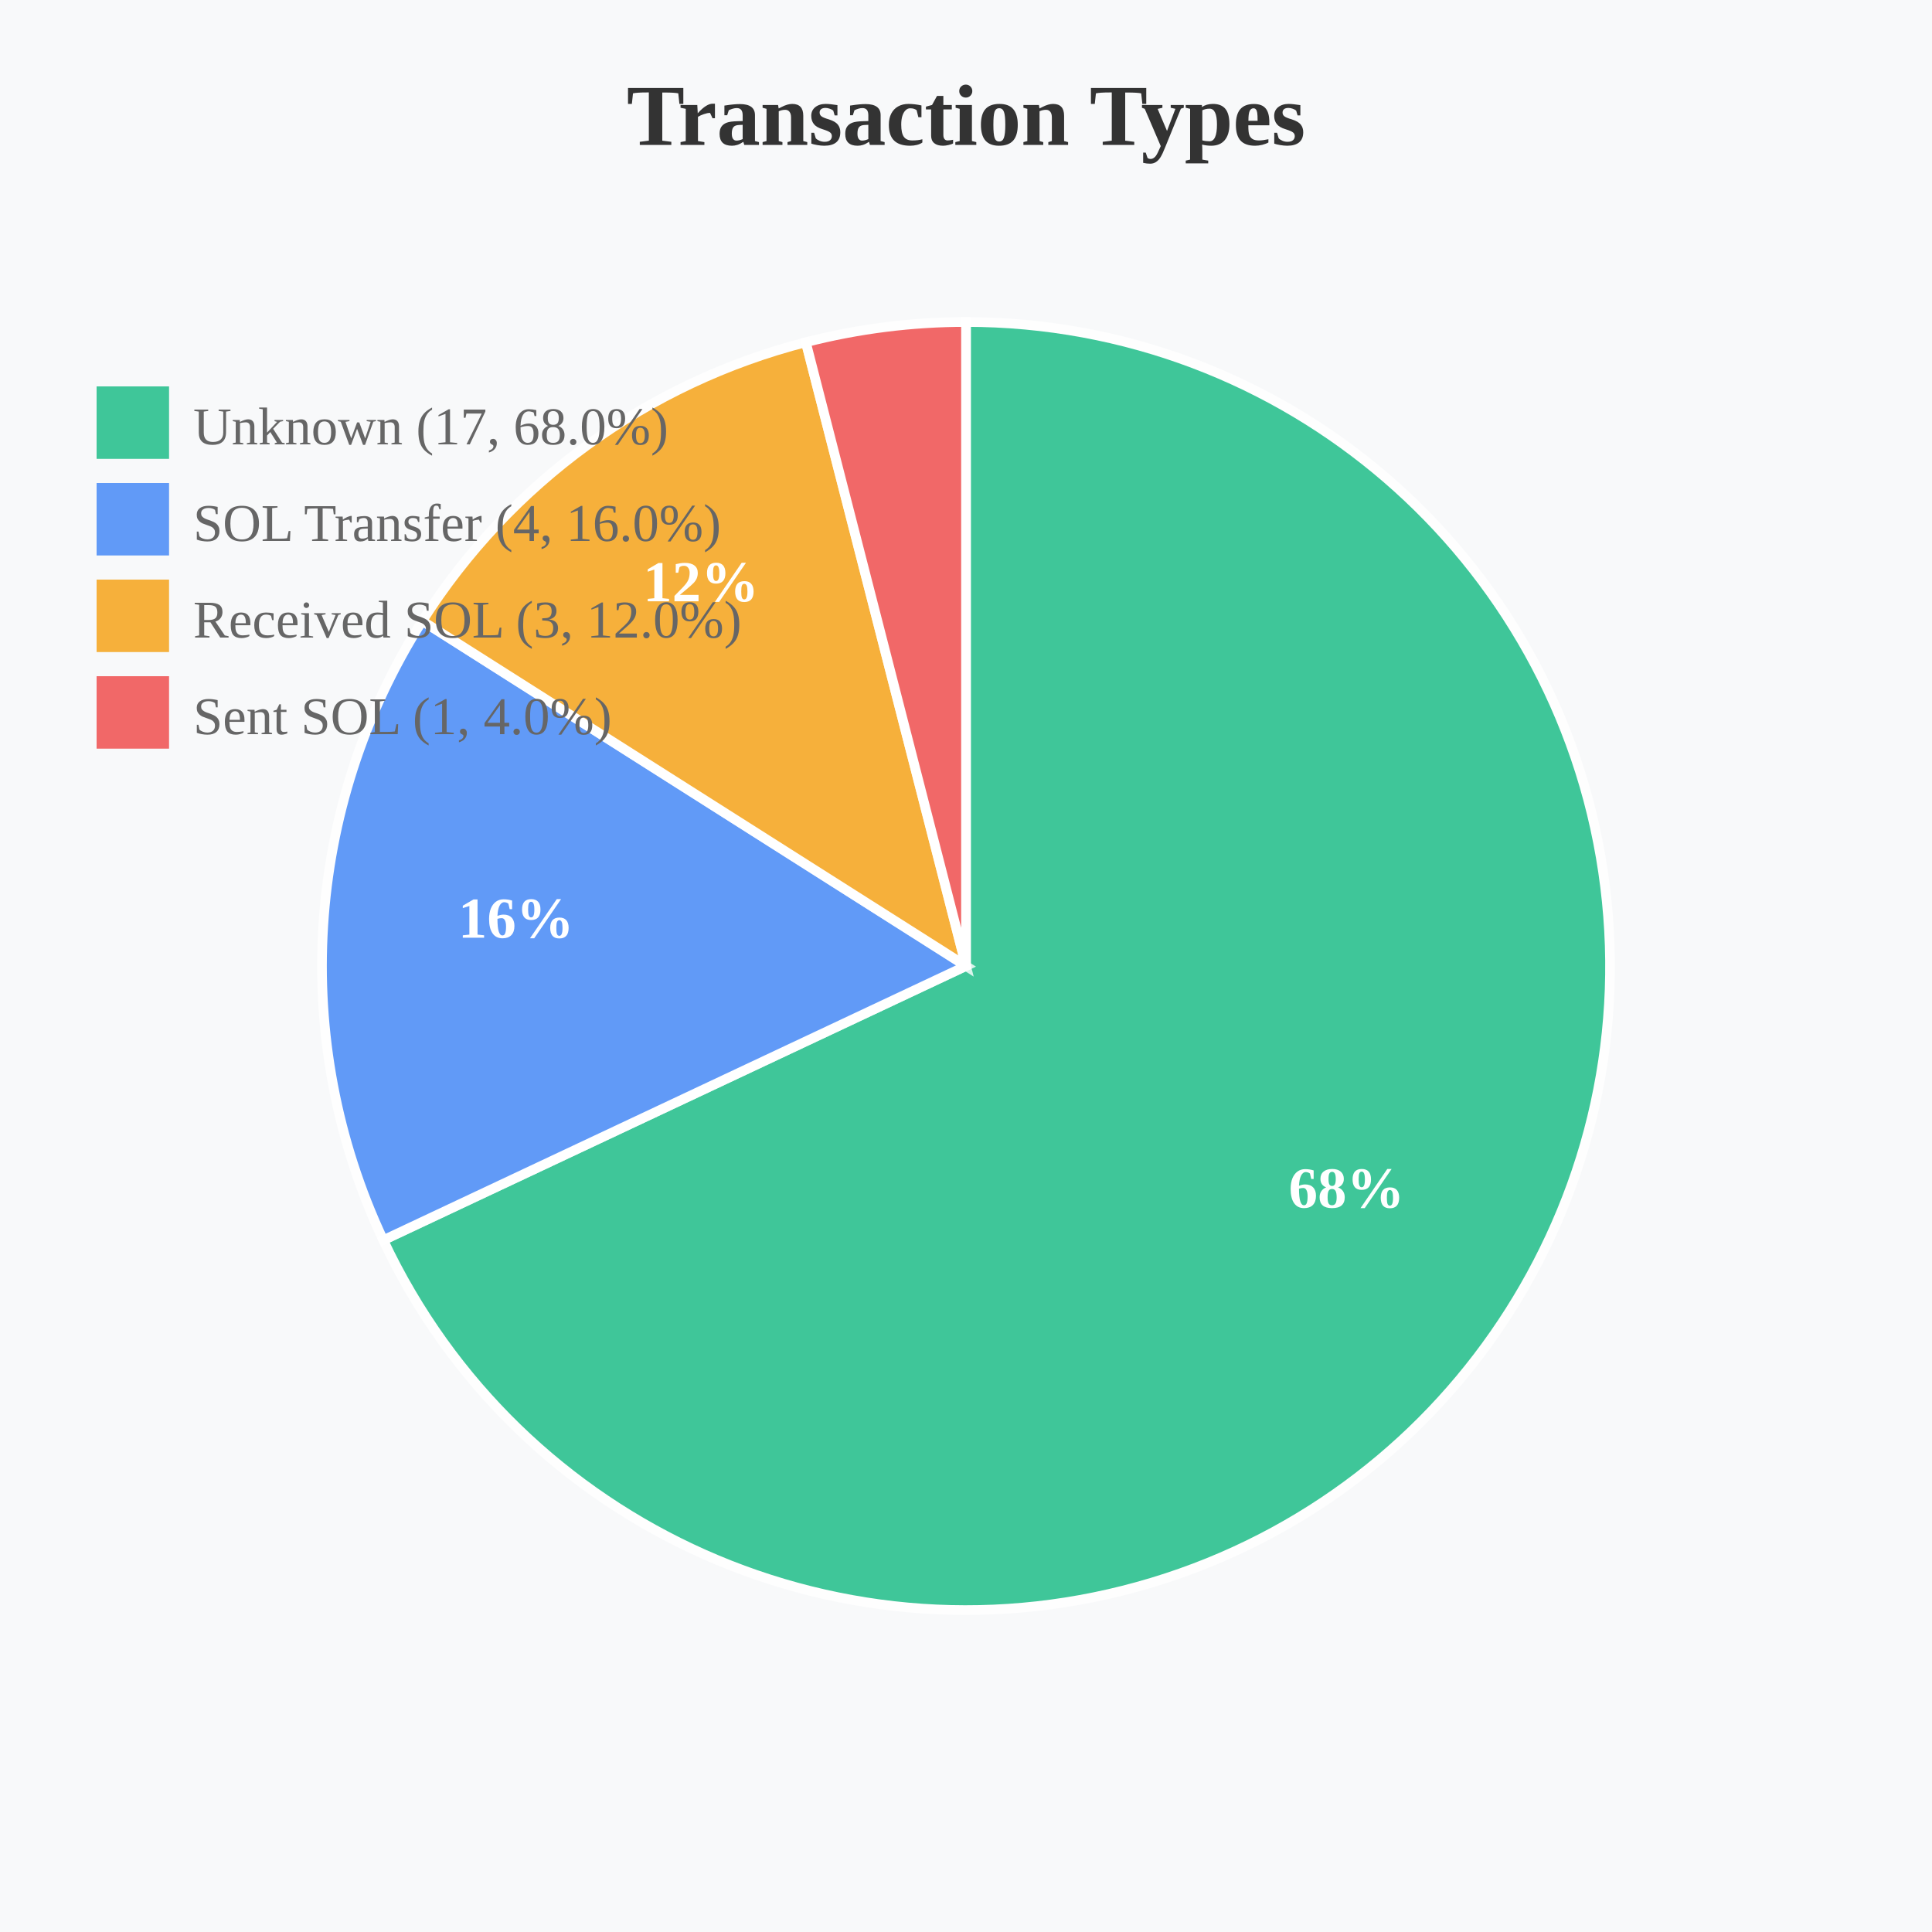
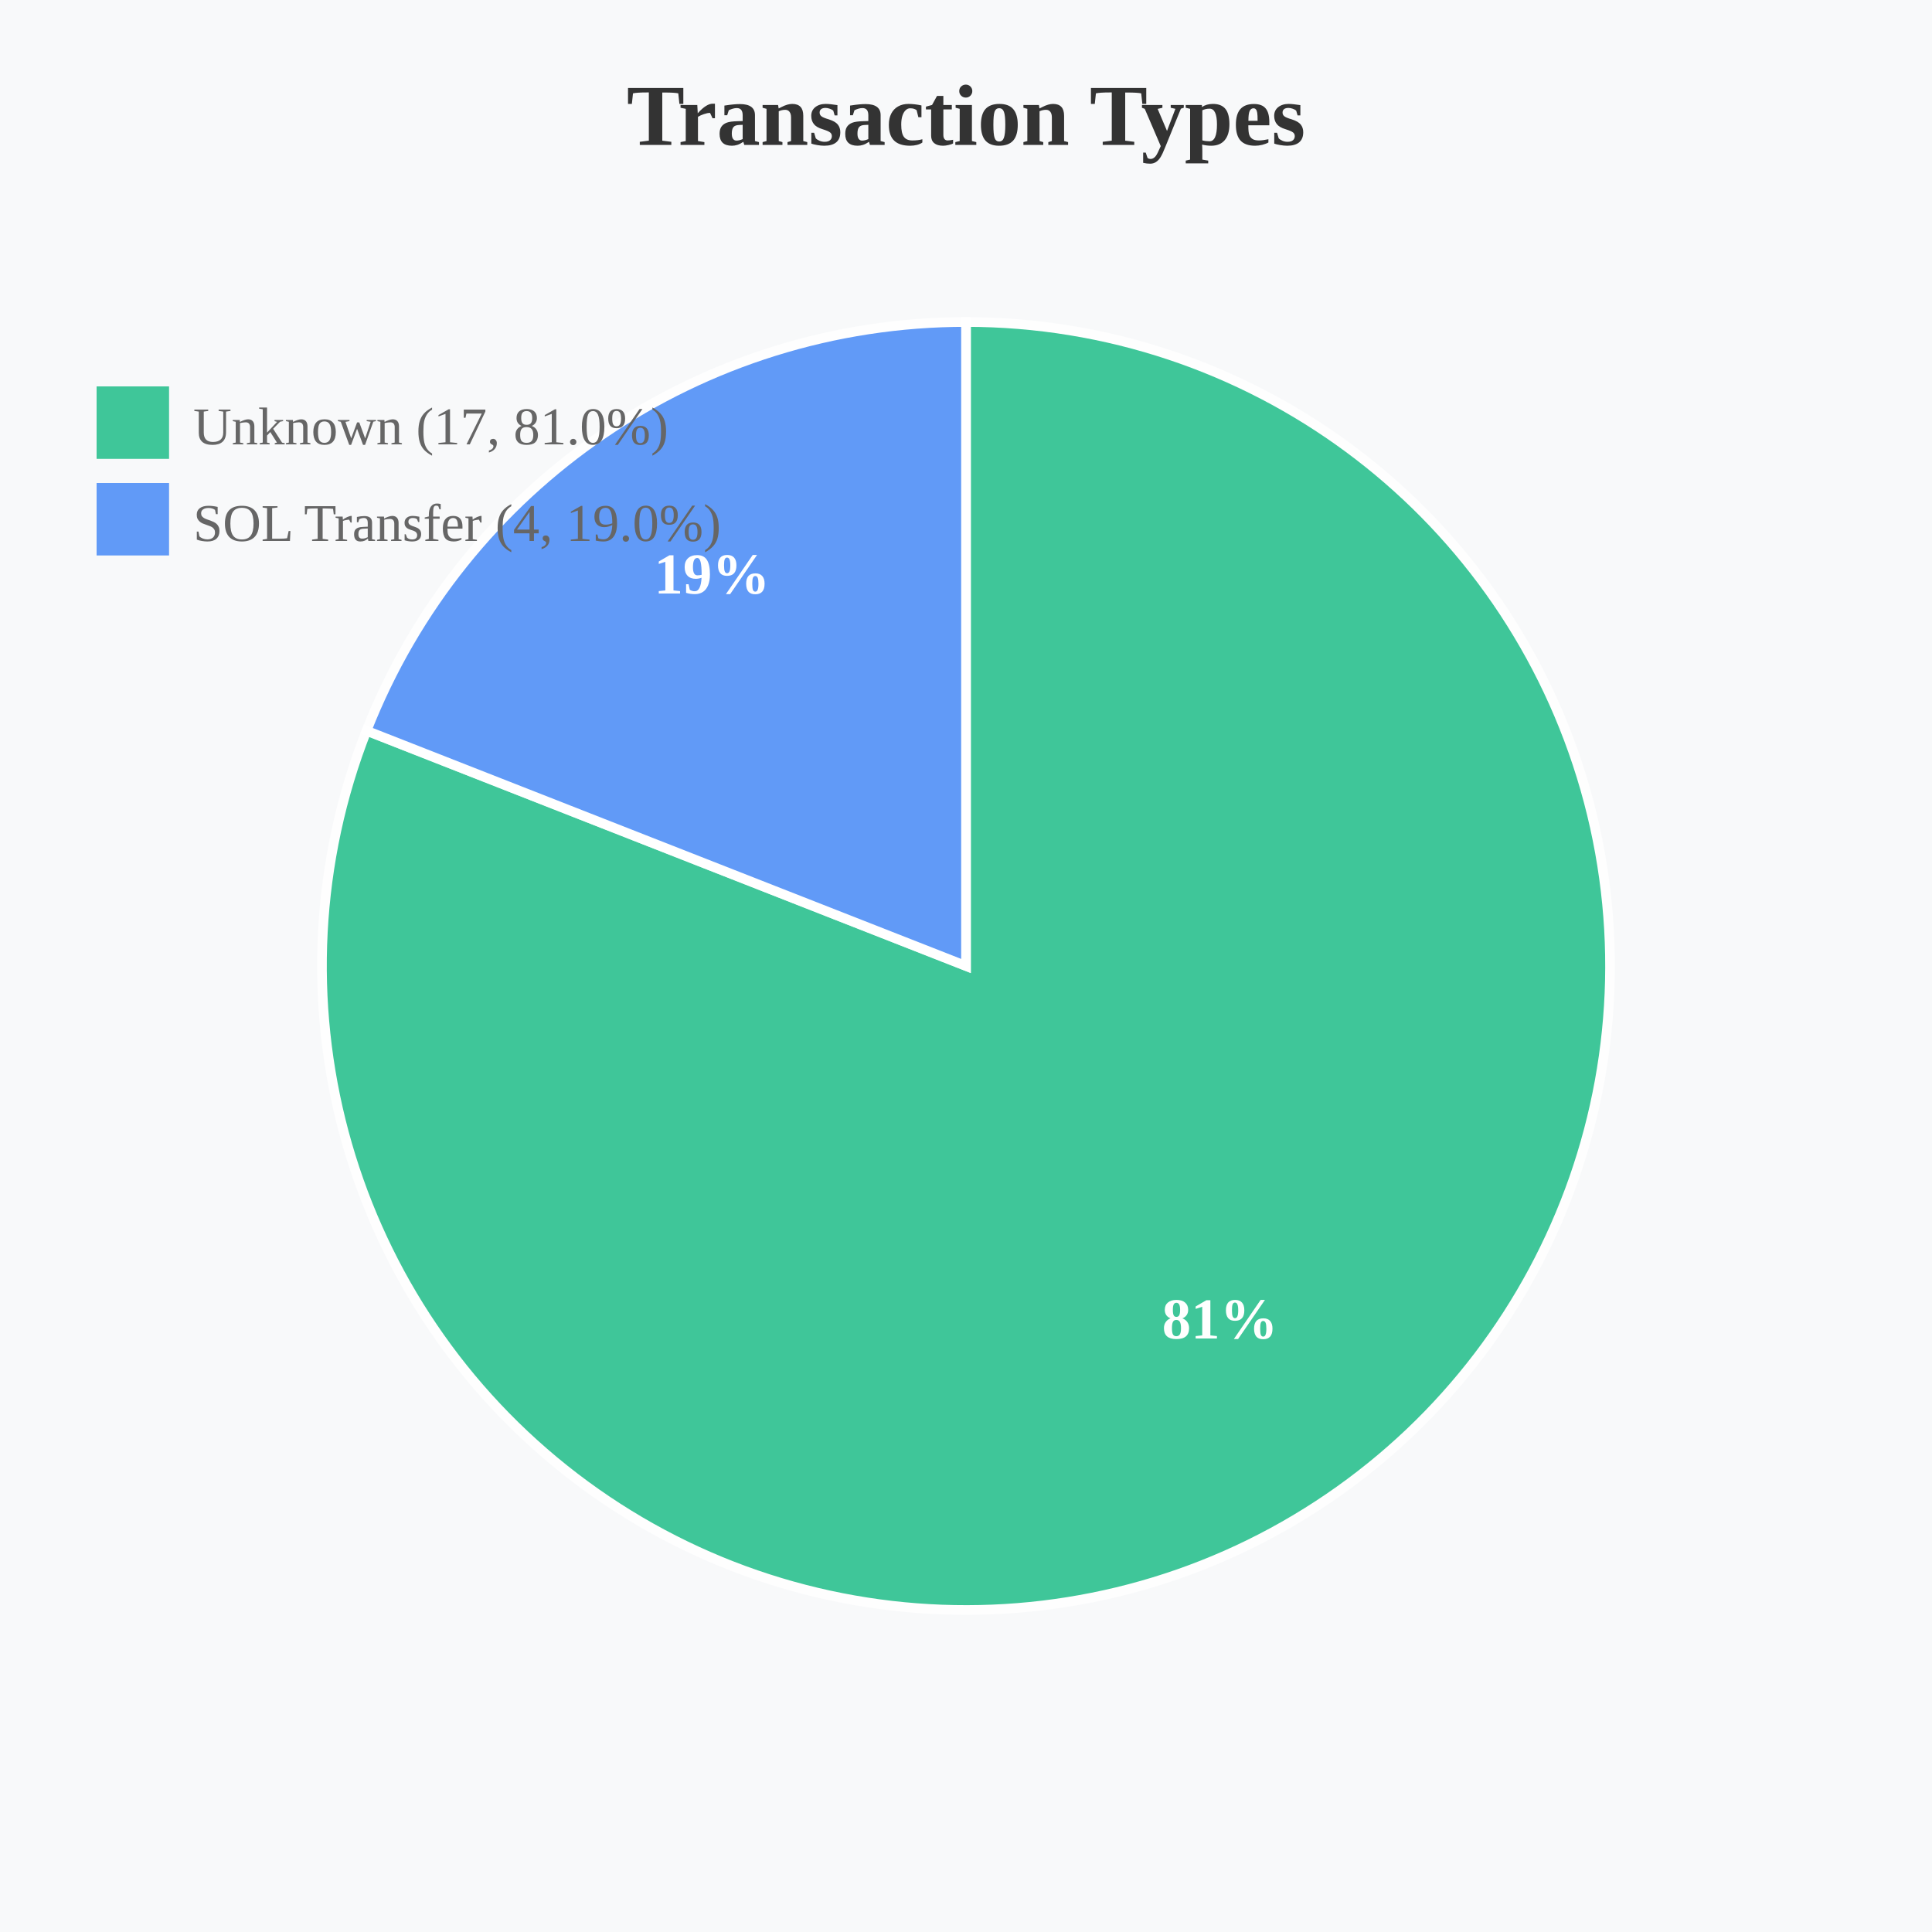
<svg xmlns="http://www.w3.org/2000/svg" width="400" height="400" viewBox="0 0 400 400">
  <rect width="400" height="400" fill="#f8f9fa" />
  <text x="200" y="30" text-anchor="middle" font-size="18" font-weight="bold" fill="#333">Transaction Types</text>
-   <path d="M 200 200 L 200 66.667 A 133.333 133.333 0 1 1 79.356 256.771 Z" fill="#10b981" opacity="0.8" stroke="#fff" stroke-width="2" />
-   <text x="278.804" y="250.011" text-anchor="middle" font-size="12" fill="#fff" font-weight="bold">68%</text>
-   <path d="M 200 200 L 79.356 256.771 A 133.333 133.333 0 0 1 87.423 128.556 Z" fill="#3b82f6" opacity="0.8" stroke="#fff" stroke-width="2" />
-   <text x="106.851" y="194.14" text-anchor="middle" font-size="12" fill="#fff" font-weight="bold">16%</text>
-   <path d="M 200 200 L 87.423 128.556 A 133.333 133.333 0 0 1 166.841 70.856 Z" fill="#f59e0b" opacity="0.8" stroke="#fff" stroke-width="2" />
-   <text x="145.14" y="124.492" text-anchor="middle" font-size="12" fill="#fff" font-weight="bold">12%</text>
-   <path d="M 200 200 L 166.841 70.856 A 133.333 133.333 0 0 1 200 66.667 Z" fill="#ef4444" opacity="0.8" stroke="#fff" stroke-width="2" />
+   <path d="M 200 200 L 200 66.667 A 133.333 133.333 0 1 1 75.884 151.288 Z" fill="#10b981" opacity="0.8" stroke="#fff" stroke-width="2" />
+   <text x="252.577" y="277.116" text-anchor="middle" font-size="12" fill="#fff" font-weight="bold">81%</text>
+   <path d="M 200 200 L 75.884 151.288 A 133.333 133.333 0 0 1 200 66.667 Z" fill="#3b82f6" opacity="0.8" stroke="#fff" stroke-width="2" />
+   <text x="147.423" y="122.884" text-anchor="middle" font-size="12" fill="#fff" font-weight="bold">19%</text>
  <rect x="20" y="80" width="15" height="15" fill="#10b981" opacity="0.8" />
-   <text x="40" y="92" font-size="11" fill="#666">Unknown (17, 68.0%)</text>
+   <text x="40" y="92" font-size="11" fill="#666">Unknown (17, 81.0%)</text>
  <rect x="20" y="100" width="15" height="15" fill="#3b82f6" opacity="0.8" />
-   <text x="40" y="112" font-size="11" fill="#666">SOL Transfer (4, 16.0%)</text>
-   <rect x="20" y="120" width="15" height="15" fill="#f59e0b" opacity="0.8" />
-   <text x="40" y="132" font-size="11" fill="#666">Received SOL (3, 12.0%)</text>
-   <rect x="20" y="140" width="15" height="15" fill="#ef4444" opacity="0.8" />
-   <text x="40" y="152" font-size="11" fill="#666">Sent SOL (1, 4.0%)</text>
+   <text x="40" y="112" font-size="11" fill="#666">SOL Transfer (4, 19.0%)</text>
</svg>
